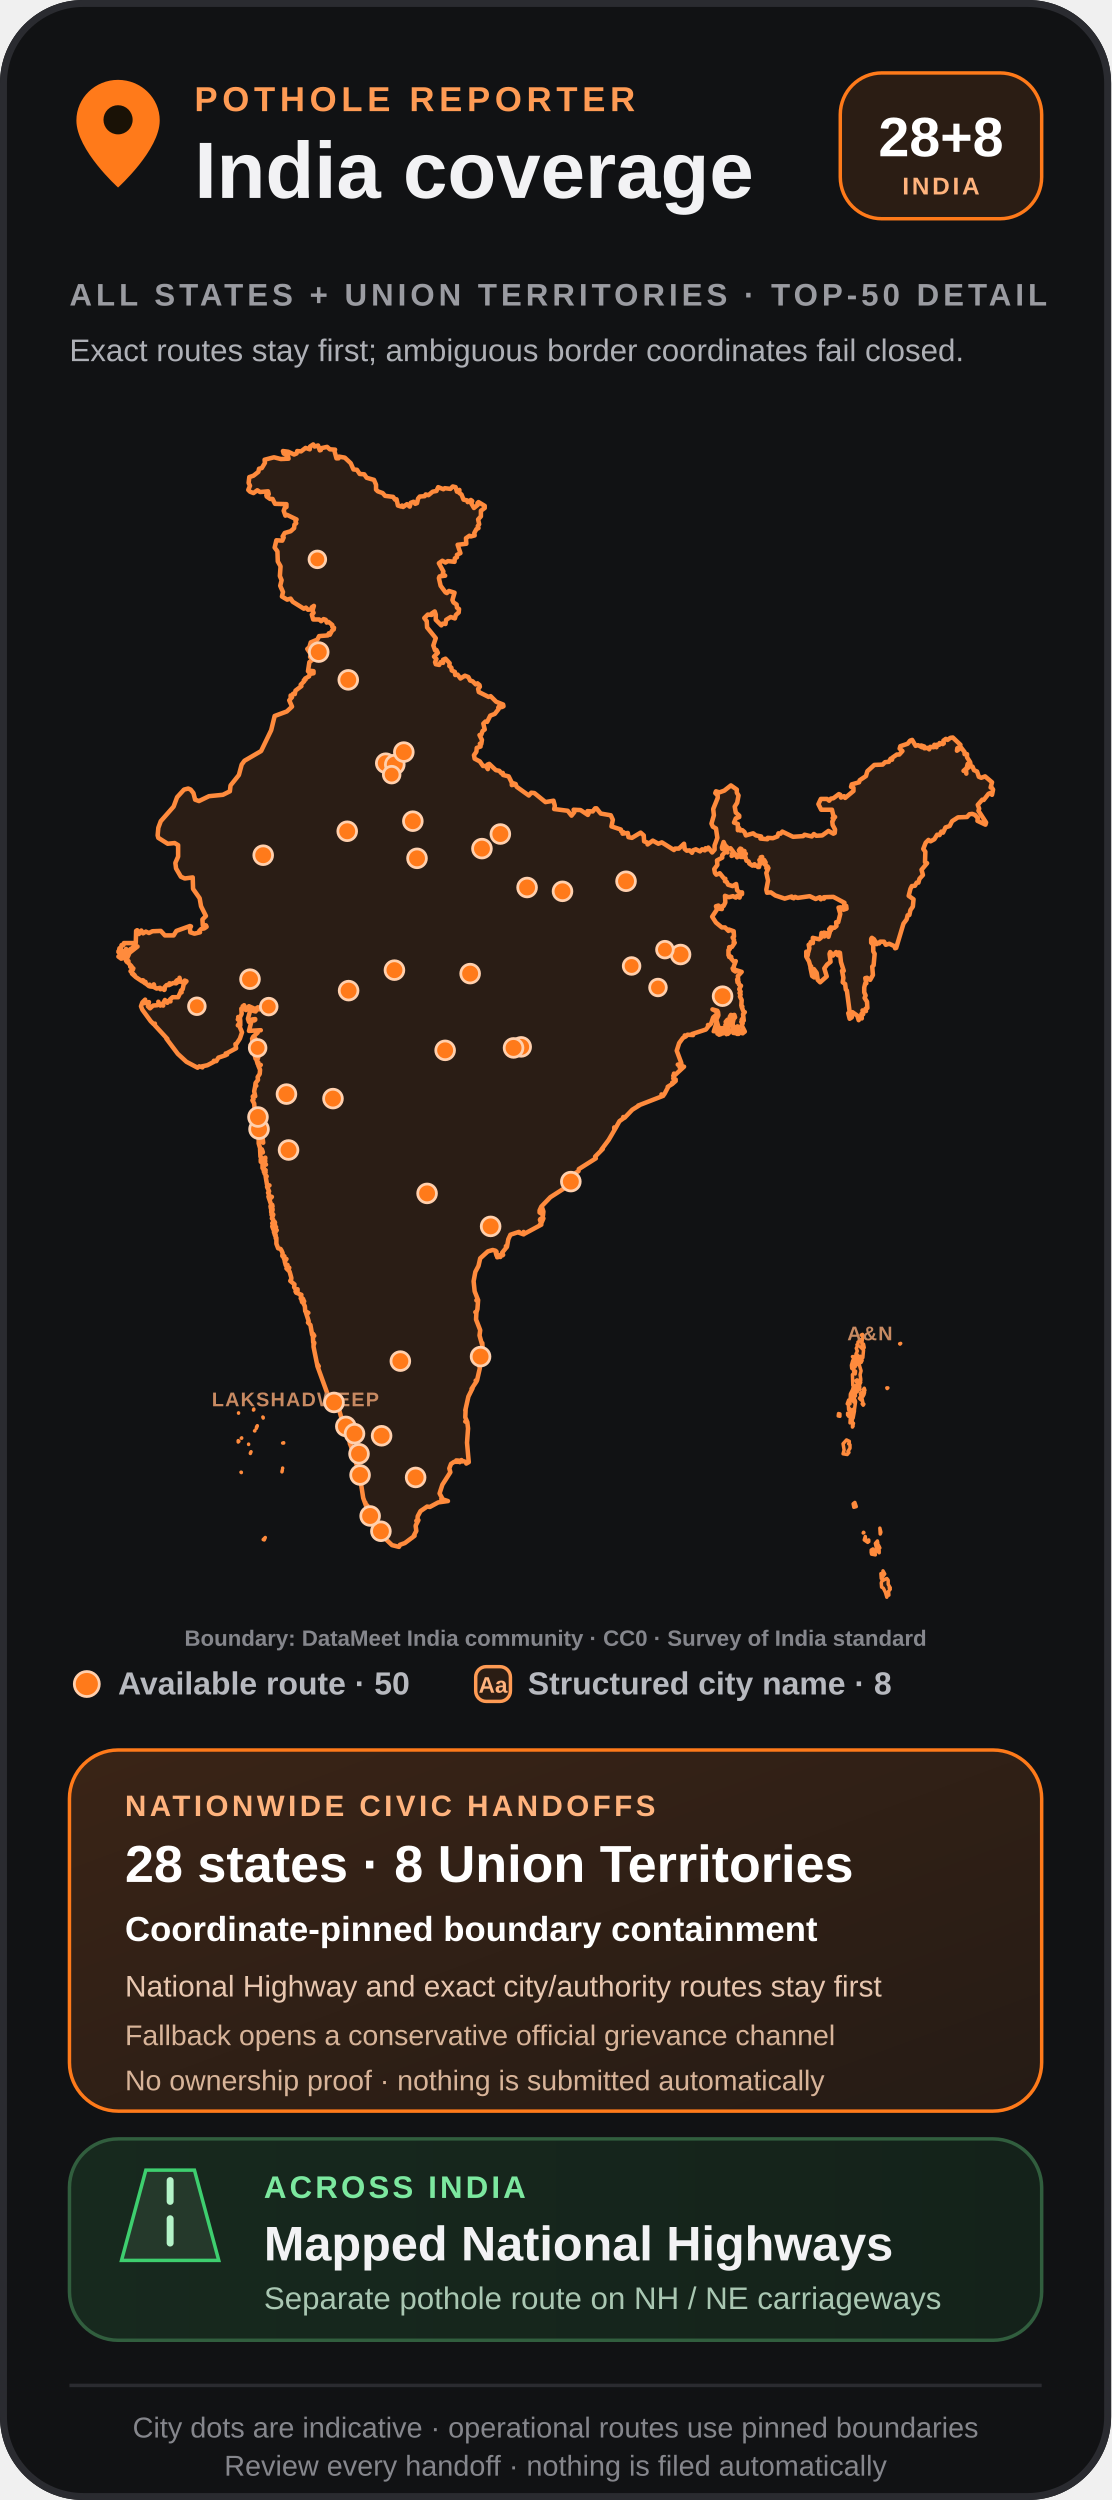
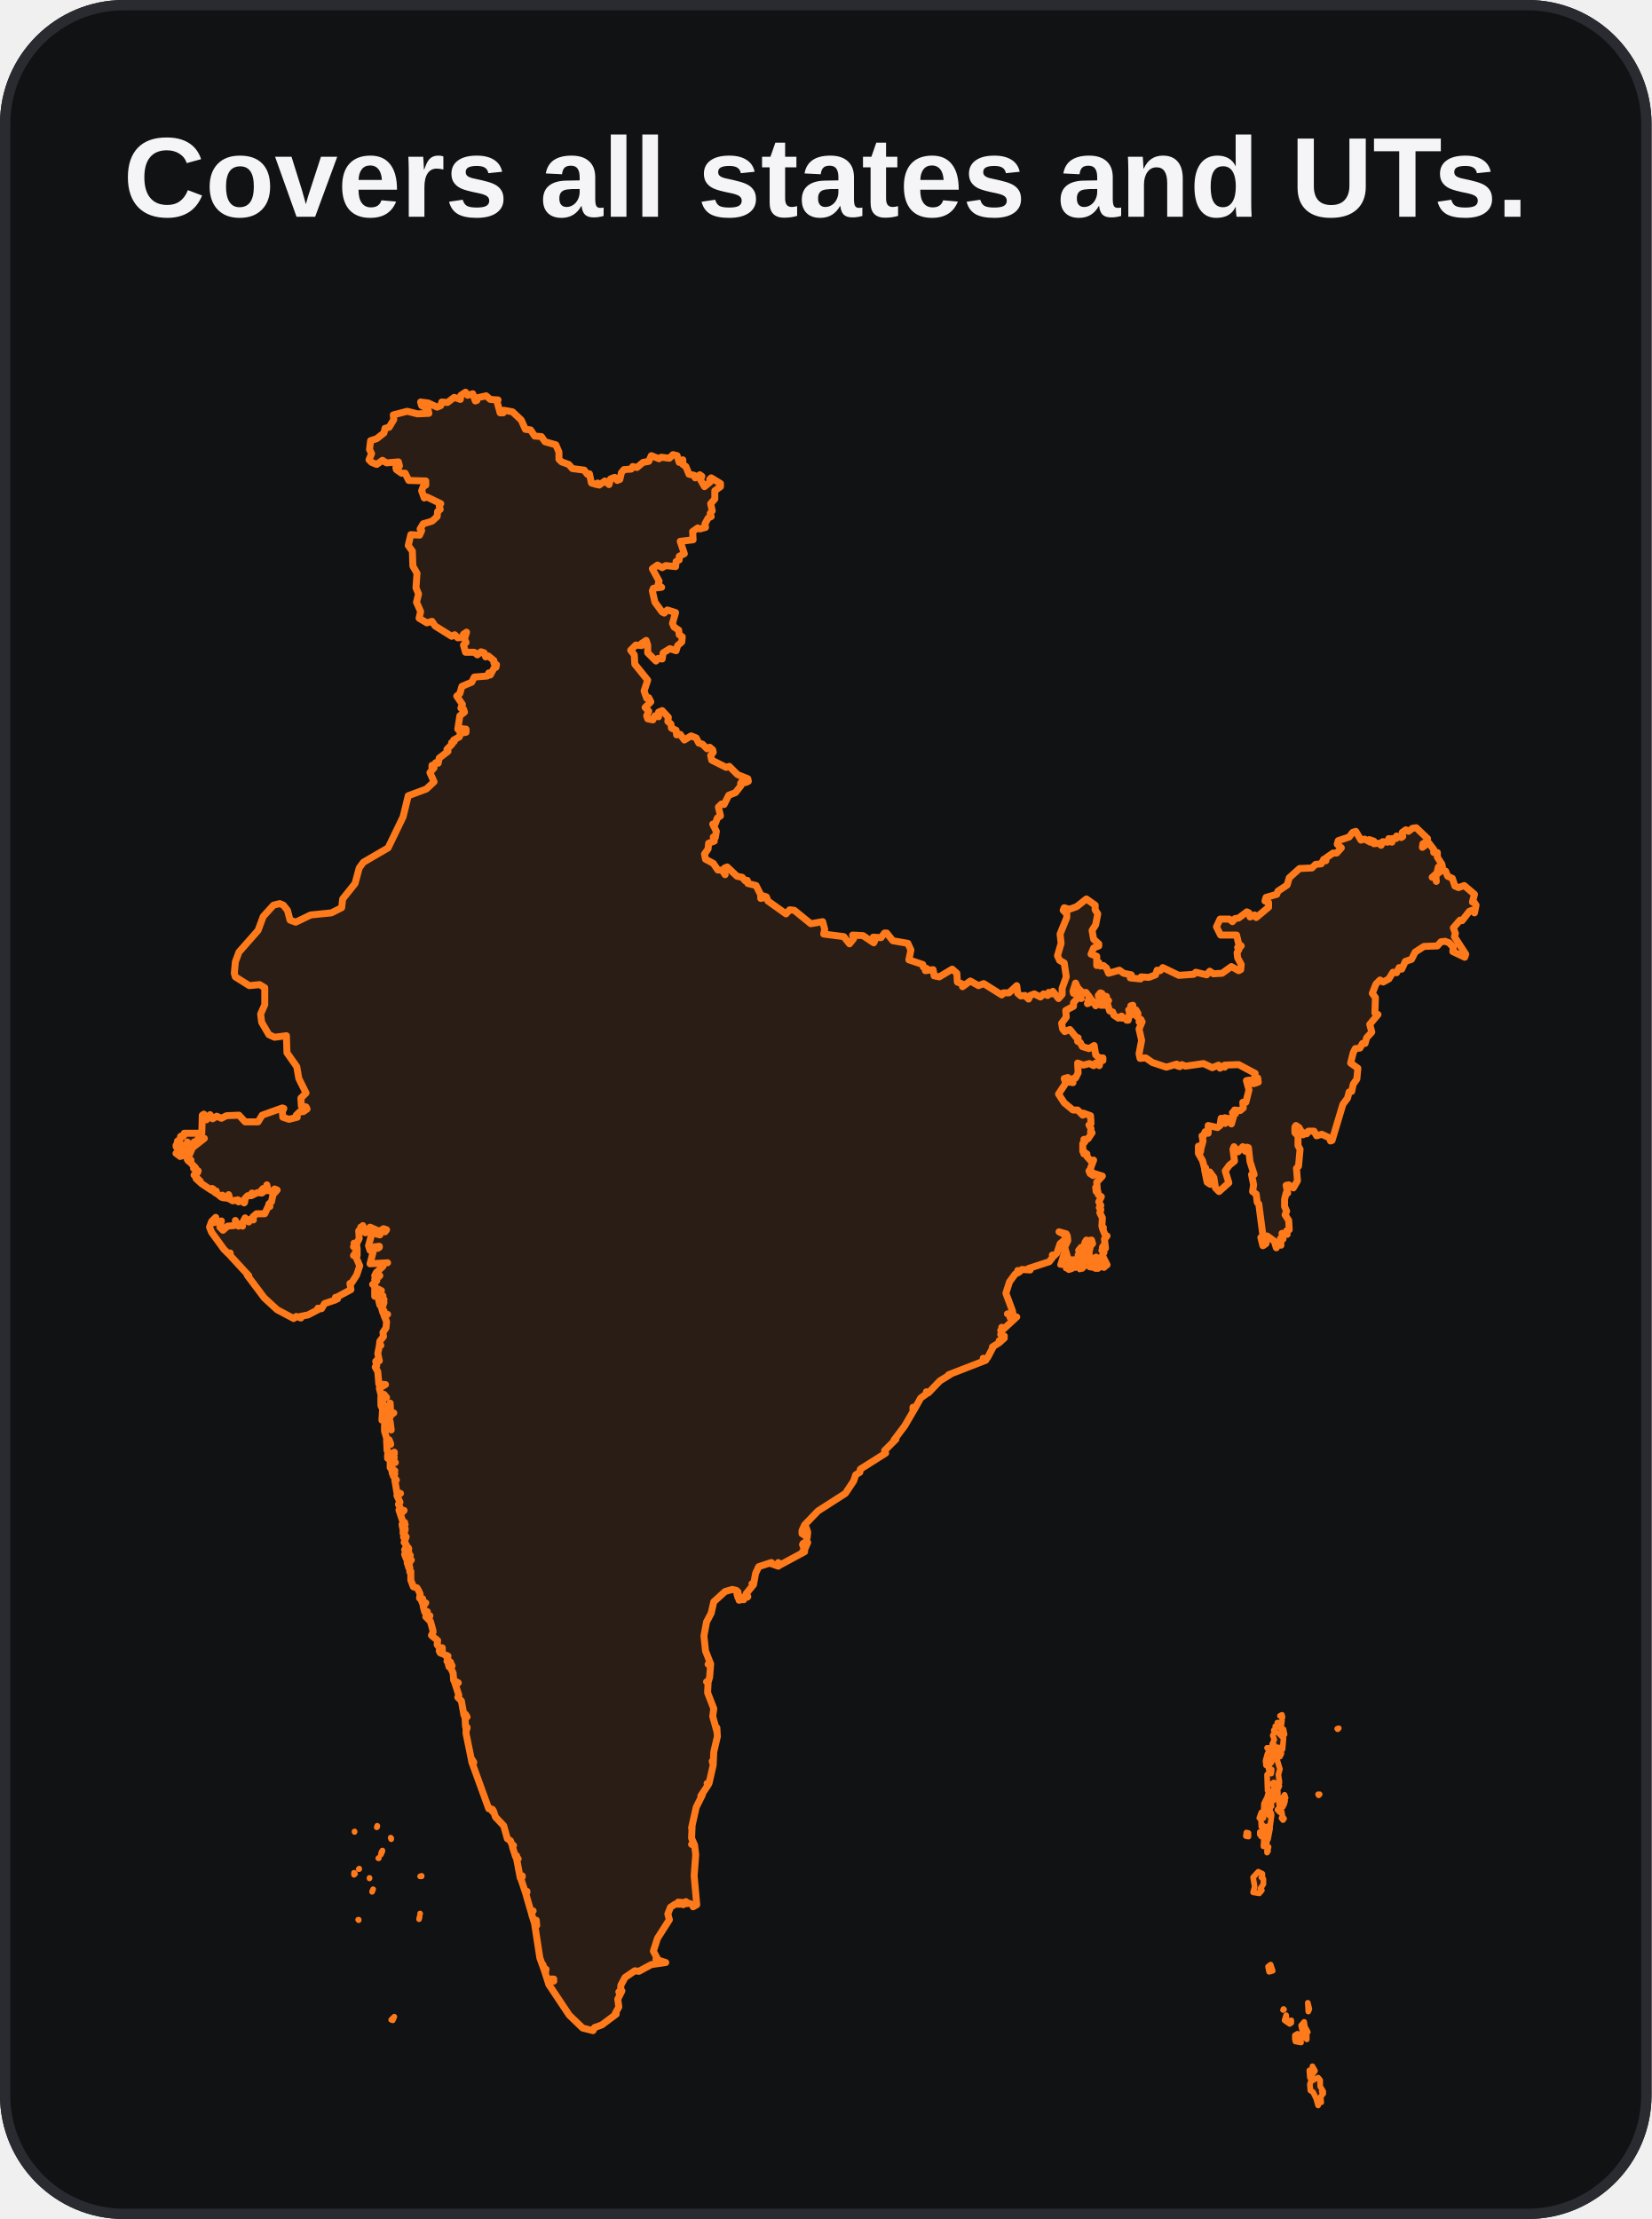
- <svg xmlns="http://www.w3.org/2000/svg" width="320" height="720" viewBox="0 0 320 720" role="img" aria-labelledby="title description">
+ <svg xmlns="http://www.w3.org/2000/svg" width="320" height="430" viewBox="0 0 320 430" role="img" aria-labelledby="title description">
  <defs>
-     <linearGradient id="state-card" x1="0" y1="0" x2="1" y2="1">
-       <stop offset="0" stop-color="#3a2416" />
-       <stop offset="1" stop-color="#251b15" />
-     </linearGradient>
-     <linearGradient id="road-card" x1="0" y1="0" x2="1" y2="0">
-       <stop offset="0" stop-color="#17291e" />
-       <stop offset="1" stop-color="#14221a" />
-     </linearGradient>
    <style>
-       text { font-family: -apple-system, BlinkMacSystemFont, "Segoe UI", Arial, sans-serif; }
-       .eyebrow { fill: #ff9b54; font-size: 10px; font-weight: 700; letter-spacing: 1.35px; }
-       .heading { fill: #f2f2f4; font-size: 23px; font-weight: 750; }
-       .section { fill: #9a9ba1; font-size: 9px; font-weight: 700; letter-spacing: 1.15px; }
-       .map-outline { fill: #2a1d15; stroke: #ff8b3d; stroke-width: 1.3; stroke-linejoin: round; }
-       .island-outline { stroke-width: 1; }
-       .island-label { fill: #c88a62; font-size: 5.7px; font-weight: 750; letter-spacing: 0.35px; }
-       .source-line { fill: #85868c; font-size: 6.4px; font-weight: 600; }
-       .marker circle { vector-effect: non-scaling-stroke; }
-       .marker.available circle { fill: #ff7a1a; stroke: #ffd0ae; stroke-width: 0.8; }
-       .legend { fill: #b7b9bf; font-size: 9.2px; font-weight: 600; }
-       .small { fill: #aeb0b6; font-size: 9px; font-weight: 500; }
+       .heading { fill: #f5f5f7; font: 750 22px -apple-system, BlinkMacSystemFont, "Segoe UI", Arial, sans-serif; }
+       .map-outline { fill: #2a1d15; stroke: #ff7a1a; stroke-width: 1.35; stroke-linejoin: round; }
+       .island-outline { stroke-width: 1.1; }
    </style>
  </defs>
-   <rect width="320" height="720" rx="24" fill="#111214" />
-   <rect x="1" y="1" width="318" height="718" rx="23" fill="none" stroke="#2a2b30" stroke-width="2" />
-   <g transform="translate(22 23)">
-     <path d="M12 0C5.4 0 0 5.2 0 11.7 0 20.2 12 31 12 31s12-10.8 12-19.3C24 5.2 18.6 0 12 0Z" fill="#ff7a1a" />
-     <circle cx="12" cy="11.5" r="4.2" fill="#1a1206" />
-   </g>
-   <text x="56" y="32" class="eyebrow">POTHOLE REPORTER</text>
-   <text x="56" y="57" class="heading">India coverage</text>
-   <g transform="translate(242 21)">
-     <rect width="58" height="42" rx="12" fill="#2b1d14" stroke="#ff7a1a" />
-     <text x="29" y="24" text-anchor="middle" fill="#ffffff" font-size="16" font-weight="800">28+8</text>
-     <text x="29" y="35" text-anchor="middle" fill="#ffb37d" font-size="7" font-weight="800" letter-spacing="0.8">INDIA</text>
-   </g>
-   <text x="20" y="88" class="section">ALL STATES + UNION TERRITORIES · TOP-50 DETAIL</text>
-   <text x="20" y="104" class="small">Exact routes stay first; ambiguous border coordinates fail closed.</text>
-   <g aria-label="Map of India with nationwide app coverage" transform="translate(0 40)" data-boundary-source="DataMeet India community" data-boundary-license="CC0" data-boundary-standard="Survey of India">
+   <rect width="320" height="430" rx="24" fill="#111214" />
+   <rect x="1" y="1" width="318" height="428" rx="23" fill="none" stroke="#2a2b30" stroke-width="2" />
+   <text x="160" y="42" text-anchor="middle" class="heading">Covers all states and UTs.</text>
+   <g aria-label="Map of India" transform="translate(0 -12)" data-boundary-source="DataMeet India community" data-boundary-license="CC0" data-boundary-standard="Survey of India">
    <g id="india-mainland-outline" aria-label="India mainland and claimed territorial outline">
      <path class="map-outline" fill-rule="evenodd" d="M114.6,105.6 115.6,105.9 115.8,105.6 116.1,106 117.2,105.2 118,105.9 118.3,104.8 119.1,104.5 119.6,105.1 120.1,104.9 120.4,103.6 120.9,103 122.3,102.9 122.6,102.4 123.4,102.6 124.6,101.6 125.7,101.4 126.2,100.3 127.7,100.9 128.1,100.6 129.7,100.8 130.4,100.1 131.2,100.3 131.6,101.6 132.3,101.1 132.3,102 132.9,102.4 133.5,103.9 134.5,104.1 134.7,104.6 135.6,104 136,104.3 135.7,104.9 136.5,106.3 137.6,105.4 137.5,104.9 137.8,104.6 139.6,105.7 139.6,106.3 138.5,107.1 138.5,108.7 137.7,109.6 138,111 137.6,111.5 137.8,112.1 137.2,112.4 136.6,113.5 136.7,114.2 135.6,114.5 135.2,114.3 134.2,115 134.3,116.6 131.8,116.9 132.6,119.3 131.6,119.8 131.6,120.5 131,120.8 130.9,121.8 129,121.6 128.3,122 127.4,121.5 126.4,122.2 127.7,124.6 127.5,125.3 128.2,125.8 126.6,126 126.4,126.5 126.9,128.7 128.3,130.6 128.7,130.8 129.3,130.2 130.9,130.7 130.3,132.8 130.6,133.5 131.5,134.1 131.6,135 132.2,135.4 132.1,136.4 131.3,137.1 131,138.1 129.8,137.7 128.5,138.5 128.3,139.7 127.5,139.6 127.1,140.1 125.5,138.5 125.5,137 125.2,136.1 124.3,136.7 124.3,137.1 123.2,137 122.2,138 122.9,138.9 123,140.7 125.5,143.8 124.8,145.9 125.3,147.3 125.7,147.2 126.1,148 125,149.1 125.7,149.8 125.3,150.7 125.5,151.3 126.5,151.5 126.9,150.7 127.6,150.9 127.6,150 128.3,149.7 129.5,151 129.4,151.8 130,152.3 130.1,153.1 131,153.5 131.1,154.4 131.8,154.3 132.6,155.4 133.9,154.6 134.9,155 135.4,156 136.1,156.2 137,157.1 137.5,156.8 138.1,157.3 138.2,157.8 137.7,158.4 137.9,159.3 140.7,160.7 141.3,160.5 142.9,162.1 144.9,162.9 145,163.4 144.6,163.6 144.1,163.7 143.9,163.2 143.5,163.8 143.6,164.2 142.5,165.6 141.2,166.1 140.3,167.9 139.8,167.8 139.2,168.4 139.6,170.1 139,170.5 138.6,171.6 138.1,171.7 138.8,173.1 138.6,174.3 138.2,174.2 138.4,175 137.3,175.4 137.2,176.5 136.5,177.5 136.7,178.5 138.2,179.3 139.1,180.6 139.9,180.6 140.5,181.5 140.4,180.2 140.9,180 142.8,181.8 143.8,182 144.4,182.7 144.8,182.6 144.9,183.2 146.5,183.6 147.4,185.4 147.4,186.1 147.9,186 147.9,185.6 148.5,185.8 148.8,186.6 152.3,189.1 153,188.3 153.9,188.4 157.1,191 159.4,190.6 159.8,192.1 159.6,193 163.5,193.5 164.6,194.9 165.4,193.9 165.2,193.2 167.2,193.3 169.3,194.7 169.5,194.3 169.2,193.6 170.7,193.7 171.4,192.8 171.8,192.8 173,194.3 175.9,194.8 176.5,196.1 176.1,198 178.8,198.9 178.9,199.4 179.6,199.7 179.3,200.1 180.8,199.9 181,201.1 182,201.3 184.5,199.8 185.4,200.6 185.5,202.3 186.5,202.7 186.5,203.2 188,202.1 189.6,203 190.6,202.6 194.1,204.8 194.4,204.4 195.5,204.4 197,203 197.2,204.5 197.8,205 198.6,204.9 199.3,205.6 199.6,204.9 200.4,204.6 201.6,205.2 202.2,204.6 203,204.9 203.2,204.3 203.7,204.6 204,204.1 205.1,205.5 205.8,204.7 205.8,203.5 206.6,201.3 206.2,198.6 205.3,198.1 204.9,197.2 205.6,194.8 205.4,193 206.7,189.8 206.7,189.1 206,188.4 206.2,187.9 207.2,188.2 208.6,187.7 210.5,186.2 212.2,187.4 212.2,188.3 212.7,189.1 212.3,191.2 211.6,192.3 211.9,194 212.9,194.9 212.9,195.3 211.9,195.7 211.4,196.9 212.5,197.3 212.5,199.1 212.9,198.5 213.2,199.2 213.8,199.1 214.4,199.6 214.8,200.6 216.9,200 217.7,200.6 219.2,200.9 219,201.5 221,201.7 221.1,201.3 222.6,201.4 223.9,200.9 224.2,200 224.8,200.1 225.3,199.5 228.4,201 231.3,200.8 231.7,200.4 233.8,200.9 234.4,200.2 235.1,200.7 236.8,200.6 238.6,199.3 240,200.1 240.4,199.9 240.5,198.9 239.8,197.6 239.7,196.6 240.1,195.9 239.8,195.6 240.5,195.3 240,194.9 239.6,193.2 236.5,193.2 235.7,191.6 236.4,190.1 238.2,190.1 238.8,190.6 239.3,190 240,189.9 241.6,188.7 242,188.9 242.2,189.7 243.1,189.3 243.4,189.8 245.8,187.8 245.8,186.9 245.1,186.6 245.3,185.9 247.4,185.3 247.6,184.7 249.4,183.5 249.8,182.1 251.8,180.3 254.2,180.2 254.9,179.5 256,179.4 256.5,178.5 256.9,178.8 257,178.2 258.3,177.3 259,177.3 259.9,176.3 259.1,175.6 259.3,174.9 261.4,174.2 262.1,173.3 262.7,173.1 263.7,174.8 264.4,174.6 265.5,175.2 265.3,174.7 266.2,175 266.2,175.5 267.2,175.4 267.6,175.8 267.9,175.1 268.9,175.2 269.1,174.5 269.7,175.2 269.7,174.5 270.5,174.5 270.6,174 271.5,174.3 271.8,174.1 271.7,173.3 272.4,172.8 272.9,173.1 273.7,172.5 274.4,172.4 276.6,174.5 276.5,175.1 275.7,175.5 275.6,176.2 276.8,175.3 277.8,176.6 277.8,177.2 278.5,177.2 278.5,178.1 279.4,179.5 279.5,180.1 278.7,180 278.4,181.2 277.5,182 278.1,182.1 278.3,182.8 278.2,181.6 279.3,180.7 280.1,180.8 280.5,181.8 281.4,182.2 281.9,183.7 282.6,184 283.7,183.6 285.7,185.3 285.3,186.8 285.6,186.8 286,187.4 285.7,188.9 285.2,188.4 284.7,188.6 283.3,190.4 282.9,190.3 281.6,191.8 282,192.9 281.8,193.5 284,196.9 283.8,197.5 281.5,196.4 281.6,195.6 280.8,194.7 280,194.4 279.2,194.5 278.5,195.3 275.9,195.4 274.2,196.5 273.5,197.9 272.3,198.3 271.6,199.8 271.1,199.5 270.6,200.5 269.9,200.4 269.1,201.7 268,202.3 267.4,201.9 266.6,202.7 265.9,204.5 266.5,205.3 266.4,208.3 267,208.6 265.4,210.5 265.8,212 264.8,213.1 264.5,214.2 264,214.2 263.5,215.1 262.6,215.2 262.2,216 261.7,218 263.1,219 262.9,221.1 262.2,222.1 261.9,223.5 261.4,223.6 261.1,224.8 260.2,226 258.1,233 257.8,233.1 257.6,232.5 256.1,231.8 255.1,232.1 254.6,231.2 253.5,231.2 253.2,231.7 252.9,231.5 252.5,231.9 251.7,230.5 251.1,230.1 250.9,230.4 250.9,231.5 251.5,232.1 251.5,234 251.9,234.7 251.6,238 251.2,238.4 251.4,240.8 250.6,242.2 249.7,241.6 249.2,241.7 249.5,243.2 249.2,243.2 248.9,244.4 248.9,245.8 249.3,246.7 249,247.4 249.7,248.5 249.8,250.3 249.3,250.5 249.4,251.2 248.4,251 248.6,252.1 248.1,252 248.2,253.3 247.7,252.8 247.3,253.8 246.9,252.5 245.5,251.5 245.3,253 244.7,253.4 244.3,251.8 244.7,251.8 244.7,251.4 243.9,245.3 243.6,245 243.4,243.4 242.7,242.9 242.9,241.6 242.5,239.6 243,239.6 242.2,237.1 241.9,234.4 241.6,234.3 241.3,235.1 240.8,234.2 239.9,235.2 239.1,234.2 238.9,234.7 239.2,237 238.2,237.8 237.4,238.9 238.1,241.2 236.2,242.9 235.5,242.2 235.2,240.2 234.4,239.1 234.1,240.2 234.5,241.5 233.9,241.1 233.4,238.7 233.6,238.3 233.4,238.4 233,236.9 232.2,235.5 232.2,234.9 232.6,235.2 232.7,234.7 232.2,234.7 232.2,234.1 232.8,234.2 233.1,233.1 232.9,232.1 233.2,232.1 233.5,231.3 234.1,231.6 234.1,230.1 235.9,230.5 236.4,230.1 236.6,228.7 236.8,229.5 237.4,229.7 237.3,228.6 238.2,228.8 238.6,229.8 239,228.4 238.8,227.6 239.1,227.4 239.4,227.8 239.2,227.1 240.3,227.2 240.9,226.7 240.8,225.6 241.4,225.6 242,223.2 241.5,221.4 242.1,221.3 242.9,222 243.8,221.7 243.7,220.9 243.1,220.7 243.2,220 240,218.3 237.3,218.4 237.3,218.8 236.9,218.6 236.4,219 236.1,218.4 234.9,218.9 233.2,218.1 229.7,218.6 229,218.3 228.6,218.7 228,218.5 228,218.2 226,218.8 223.3,217.9 222,217 220.9,217.1 220.7,216.2 221.2,213.6 220.7,211.4 221.3,210 220.7,210 221.1,209.6 220.3,209 220.5,208.4 220.1,207.7 219.5,207.6 219.5,206.8 219.1,206.9 219.2,207.6 218.7,207.7 219.1,208.1 218.8,208.3 219.1,208.2 219.2,208.7 218.8,208.7 218.6,209.7 218.3,209.7 218.3,209.3 217.3,209.3 217.4,209 217.3,208.9 216.7,209.3 215.8,208.7 215.6,208.1 215,207.9 214.5,206.3 214.8,205.9 214.4,205.9 214.4,205.1 213.6,204.9 213.5,204.5 213.2,204.4 212.8,204.9 213.2,205.8 213.3,205.5 213.5,205.6 213.6,206.2 214.1,206.2 214.1,206.8 213.3,206.8 212.7,206.2 212.3,206.9 211.8,206 210.7,206.5 210.8,206.2 210.9,206.3 211.1,206.3 210.8,205.9 211.4,205.9 211.4,205.6 211.1,205.7 211.1,205.2 210.4,204.3 209.8,204.4 208.8,203.4 208.4,202.5 207.9,204.1 208,204.5 208.2,204.1 209.2,204.4 209.5,205.5 208.9,205.3 208,206.3 208,207 206.5,207.8 206.6,209.1 205.7,210.3 205.9,211.4 206.3,211.9 207.3,211.5 208.5,213 208.9,213.1 208.8,213.8 209.3,214 209.7,214.8 211,215.2 212,214.6 212.3,216.4 213,217 213.7,217 213.7,217.5 213.2,217.6 213,218.5 212.3,218 211.9,218.5 211.1,218.1 209.9,218.4 208.8,218 208.9,219.9 208.4,220.9 207.9,221 207.9,221.8 207.2,221.7 206.9,220.8 206.2,221 206.5,221.9 205.1,224 206.2,225.7 207.9,227.1 208.8,227.1 209.8,228.1 209.9,227.7 211.3,228.2 211.4,229.7 211,230 211.4,230.7 211.3,231.4 211.6,231.5 210.8,232.7 210,232.8 210.2,233.3 209.8,233.6 209.8,235.1 210.1,235.2 210,235.6 210.6,235.6 210.6,236.1 211.4,237 211.9,236.8 211.3,238.4 211.4,238.9 211,238.9 211.2,239.4 211.8,239.8 212,239.4 213.6,239.9 212.5,241.1 212.6,242.2 212.3,242.1 212.4,242.9 212.7,242.8 212.8,243.5 213.4,243.9 212.9,244.9 213.3,245.6 213,246 213.3,246.4 213.1,247 213.6,248 213.5,249.6 213.8,249.9 213.6,250 214.2,251.5 214.5,251.5 214,252.1 214.2,253.9 213.7,253.8 213.8,253.4 213.6,253.7 213.8,254.3 213.5,254.3 213.9,254.7 213.6,255.3 214.5,257.1 214.1,257.4 213.8,256.9 213.9,257.6 213.3,257.4 213.1,256.8 212.9,257.2 212.4,255.6 212.2,255.7 212.5,255.8 212.3,257.4 212,257.2 212.1,256.6 211.9,257 211.2,256.7 211,254.7 211.3,253.4 211.7,253 211.5,252.3 210.9,252.4 211.3,252.8 211.2,253.1 210.5,252.3 210.2,252.8 210.3,253.9 210,253.4 210.3,254 209.9,254.2 209.8,255.2 209.8,254.5 209.3,254.5 209.5,253.7 209,254.3 209.2,254.9 208.9,255.2 209.1,255.5 208.9,257.4 208.7,257.5 208.8,257.3 208.6,257 208.7,256.4 208.7,256.2 208.6,257 208.7,257.3 208.4,257.6 208.5,256.2 208.1,256.1 208.4,256.3 208.2,256.7 208,256.2 207.4,256.1 207.7,257.8 207.1,258 207,256.8 206.7,256.7 206.9,256.5 206.9,255.8 206.3,253.7 206.9,252.4 206.8,251.5 206.6,251.1 205.2,250.7 206.2,251.2 206.6,252 205.4,253 204.8,254.8 204.3,255.3 203.9,255.2 204,255.6 203.3,256.5 199.3,257.8 199.6,258.1 198,258 197.5,258.5 197.2,258.2 197.3,258.6 196.7,258.9 195.6,260.4 194.9,262.6 196.2,266.1 196.1,266.5 195.2,266.6 196.3,266.6 196.4,267.3 195.9,267.2 195.7,267.3 196.1,267.5 197,267.2 194.4,269.6 194.1,269.2 194.3,269.6 193.9,269.8 194.1,270.5 193.9,270.6 194.6,270.9 194.4,271.5 193.6,271.8 194,271.8 194.6,271.3 193.6,272.2 192.3,273 192.5,272.9 191.4,275 191.1,275.4 190.5,275.2 191,275.6 183.8,278.4 184.2,278.3 182.1,279.6 179.9,281.9 179.5,281.7 179.8,281.9 178.4,282.9 177.4,284.7 176.9,284.7 176.9,285.2 177.4,284.7 175.3,288.3 173.2,291.1 173.6,290.9 171.4,293.1 171.6,293.6 166.7,296.7 166.6,297.3 165.8,297.8 165.4,299 163.8,301.4 158.5,304.8 155.9,307.5 155.4,308.6 155.4,309.2 156.4,309.8 156.2,308 156.5,308.9 156.4,309.9 156.2,310.8 155.6,311.1 156.2,311 156.2,311.3 156.5,310.9 155.9,312.3 155.5,311.3 155.9,312.4 155.5,312.7 155.9,312.7 150.9,315.4 150.9,315 150.8,314.8 150.8,315.5 149.4,315 149.3,315 149.4,315 149.5,314.8 149.4,314.8 147,315.6 146.4,316.9 146,319.1 145.7,318.9 145.9,319.2 144.6,320.8 144.9,321.4 144.5,321.3 144.8,321.5 144.3,321.5 144.1,322 143.8,321.5 144,321.9 143.2,322.1 143.2,321.5 143,321.6 142.8,320.9 142.8,320.4 143,321.2 143,320.5 142.7,320.2 141.9,320 140.5,320.4 138.3,322.4 137.8,324.6 136.9,326.3 136.4,329 136.7,331.9 137.6,334.2 137.2,334.5 137.7,334.4 137.5,337 137.2,338 136.9,337.9 137.2,338.1 137.1,340 138.3,343.1 138.1,344.6 138.9,347.5 138.8,346.8 138.9,346.8 139,348.5 138.3,351.5 138.2,353.8 138,353.3 138.2,354 137.4,357.5 137.2,357.9 137,357.6 137.2,357.9 135.8,360 136.1,359.8 134.9,362.2 134,366.2 134.1,365.9 134,368.2 134.6,369.6 134.1,369.3 134,369.4 134.6,369.7 134.8,371.4 134.5,375.5 135,381.1 134.3,381.5 134.3,381.1 133.1,380.7 133.1,380.9 132.9,380.5 132.4,381.1 132.2,380.9 132.6,380.7 131.4,380.6 131.9,381 130.8,381 129.9,381.6 129.4,382.9 129.7,384 127.4,387.6 126.6,390.1 127.4,391.6 127.1,391.7 129,392.3 126.2,392.7 123.8,394 123,393.9 121.1,395.2 120.3,396.7 120.2,398.1 120.2,398.1 119.9,398 119.9,398 120.2,398.2 120.5,397.8 119.7,399.4 119.9,400.9 119.2,402.2 119.4,402.3 116.6,404.4 115.2,404.9 114.9,405.5 112.9,405 110.3,402.5 106.3,396.5 106.7,395.7 107.3,395.9 107,395.6 107.3,395.5 106.6,395.5 106.2,396.1 105.5,393.9 105.7,394.2 105.8,393.6 105.6,393.9 105.2,392.7 105.5,393.9 104.6,391.4 103.6,384.9 104,385.1 103.9,384.1 103.5,384.3 103.6,384.8 103,382.9 103,382.5 103.3,382.3 102.9,382.5 101.8,378.7 102.1,378.7 102.1,378.5 101.8,378.7 100.9,376 101.2,375.7 101.2,375.5 100.8,375.8 100.9,375.6 100.8,375.4 100.8,375.6 100.8,375.9 100.1,372.2 100.4,372.2 99.9,371.8 100.1,371.6 99.9,371.8 99.3,369.9 99.5,369.6 99.3,369.7 98.9,368.7 98.3,368.3 97.6,365.8 96,364.1 95.6,362.9 95.4,362.6 95.5,363.1 94.9,362.4 94.7,362.5 91.4,353.4 91.8,353.5 91.3,352.7 91.5,353.3 91.4,353.3 90.3,347.9 90.3,346.8 90.4,347.2 90.4,346.9 90.5,346.9 90.5,346.8 90.5,346.7 90.2,346.6 90.1,344.7 90.2,345 90.5,344.7 90.2,344.2 90.1,344.7 89.9,344.4 89.4,341.6 88.7,340.9 88.9,340.5 88,337.7 88.8,338.1 87.9,337.6 87.8,336.2 87.3,335.2 87.6,334.8 87.5,334.6 87,335 86.8,334.2 87.3,334.1 86.6,333.9 86.9,333.7 86.5,333 86.7,333 86.8,332.9 85.3,332.3 85.1,331.9 85.4,331.5 85.7,331.8 85.7,331.3 85.3,331.5 84.7,330.7 84.8,329.9 83.6,328.9 83.9,328.3 83.9,328 83.4,326.2 82.5,325.3 83.2,325.4 83.3,325.1 82.5,324.7 82.8,324.3 82.3,324.4 82,323.3 82.5,322.6 82,323 81.6,322 81.9,321.8 81.3,321.7 81.4,320.9 81.1,320.2 80.8,319.7 80.1,319.5 79.6,318.2 79.6,316.5 79.4,316.6 79.4,315.7 79.2,315.8 79,315.1 79.4,314.8 78.9,314.9 78.9,314.7 79.7,314.3 78.9,314.5 78.8,314 78.9,314 79,313.9 78.7,314 78.4,313.2 78.6,312.7 78.8,313.2 78.7,313.2 78.7,313.4 78.8,313.6 78.8,313.3 79.5,313.4 78.8,313.1 78.7,312.8 79.1,312.9 79.2,312.7 78.4,312.3 78.9,311.9 79,312.3 79.1,312.4 79.2,312.1 79.1,311.9 78.6,312 78.7,311.3 78.3,310.9 78.7,309.8 78.2,309.9 78.2,309.2 78.4,309.2 78.1,309.1 78.1,308.4 78.2,308.1 78.3,308.3 78.5,308.5 78.5,308.2 78.4,308.3 78.4,308.1 78,308 77.9,307.4 78.2,307.9 78.5,307.4 78.1,307.5 78.4,307 78.1,307 77.3,304.6 77.9,305.1 78.3,304.7 77.8,304.7 77.2,303.5 77.5,303.1 76.9,301.8 77.6,301.4 76.9,301.2 76.5,298.8 76.8,298.8 76.2,298 76.5,297.6 76,297.5 76.5,297 75.9,297 76,296.4 75.6,296.4 75.6,294.8 75.1,294.6 75.1,293.9 75.4,293.9 76.3,294.6 76.2,294.9 76.2,294.9 76.6,295.4 76.2,294.9 76.4,294.4 76.1,293.7 76.4,293.7 76.4,293.4 76.1,293.6 75.9,294.1 75,293.1 74.9,291 75.4,291.1 75.5,291.5 75.7,291.9 75.7,291.8 75.4,291 75,291 74.5,289.3 74.5,288.2 75.2,287.9 75.7,288.4 75.5,288.7 75.7,289 75.8,289.1 75.6,287.5 75.1,287.6 74.9,287.1 75.2,287.2 75.3,286.6 75.6,286.6 75.3,286.3 75.6,286.3 76.3,285.8 75.7,286 75.6,283.9 75.1,285 75.3,285.6 74.5,285.9 74.4,286.8 74,287.2 74.2,284 73.9,284.6 73.8,284.3 74.3,283.2 73.8,283.9 73.8,282.7 74.9,282.8 74.4,282.2 74.1,282.5 73.8,282.2 73.5,281 74.7,280.3 73.4,280.2 73.2,277.8 72.7,276.9 73,276.6 72.8,275.8 73.2,275.4 73.3,275.4 73.4,275.7 73.5,275.7 73.2,274.3 73.5,272.8 73.8,272.7 73.5,272.8 73.6,271.9 74.3,271 74.2,270.2 74.8,269.3 74.9,268.1 74.4,266.9 74.6,267 75.1,266.7 74.5,266.8 74.4,266 74.2,266.4 73.8,265 74.2,265 74.4,264.4 73.6,264.9 73.4,264.1 73.3,263.5 74.4,263.8 73.9,263.6 74.2,263.1 73.2,263.2 73.2,262.7 73.5,262.5 73.9,262.1 72.9,262.4 72.6,263.2 72.6,261.9 72.8,261.6 73.1,262 73.5,261.9 72.6,261.5 72.6,260.9 72.2,260.9 73,260.2 72.6,259.9 73.1,259 73.4,259.4 73.6,259.2 73.3,258.9 72.6,259.2 72.9,258.6 74.2,257.4 74.3,256.8 75.1,256.7 71.7,256.9 72.4,254.2 72.7,253.8 73.2,253.9 73.5,253.7 73.5,253.5 72.6,253.6 71.7,254.3 71.4,253.4 72.1,250.9 73.6,251.3 74.1,250.4 74.6,250.7 74.9,250.3 74.3,250.1 73.5,250.6 71.7,249.8 70.8,250.9 70.3,249.5 70.1,250 69.9,249.8 69.9,250.5 69.8,250.6 69.7,250.6 69.7,250.6 69.7,250.5 69.7,250.5 69.5,250.5 69.6,252 69.1,253 68.6,252.9 69.1,253.2 69.2,254 69.1,253.8 68.9,253.7 68.5,253.6 69.2,254.1 69.2,255.3 68.9,254.7 68.5,255.3 68.9,255.4 69.7,257.3 69.1,259.1 68,260.8 68,260.7 67.8,260.7 68,261.9 65.2,263.4 65.4,263.7 65,263.4 65,263.9 62.9,264.6 62.3,265.6 61.6,265.5 61.8,265.7 59.7,266.8 58.2,267.1 58.3,267.4 57.4,267.1 56.9,267.5 53.7,265.8 51.2,263.5 47.9,259.1 48.2,259.2 48.1,259.1 44.6,255.3 44.6,254.8 44.3,255 43.4,254.1 41,250.8 40.6,249.8 41,248.7 41.8,247.9 41.5,248.9 42.9,248.6 42.6,249.8 43.2,250.4 44.1,249.6 45.3,249.5 45.7,249.1 45.6,248.5 46,249.4 46.3,249.2 46.1,249.4 46.2,249.6 46.6,249.2 47,249.6 46.8,249.3 47.5,248 47.6,248.5 48.2,248.8 48.4,248.3 49.1,248.4 49,247.8 49.7,247.2 51.3,247.2 52,245.7 52.1,245.8 52.3,245.8 52.1,245.3 52.6,244.9 52.9,243.5 53.7,242.6 53.2,242.4 52.9,243.1 52.3,242.8 51.9,242.5 51.7,241.6 51.8,242.7 51.1,242.8 51,242.3 50.7,242.6 51,243 50.7,243.2 49.9,243.1 48.9,243.6 48.9,243.2 48.8,243.2 48.7,243.7 48,243.7 47.5,244.2 47.4,245 47.1,244.8 47.3,245.1 46.9,244.7 46.2,244.9 46.1,244.5 45.1,244.7 44.2,244.2 44.4,243.8 44.3,243.5 44.2,244.2 43.2,244.1 43.1,243.6 42.9,244 41.8,243.1 41.9,242.8 41.8,243.2 41.3,242.8 41.3,242.4 41.1,242.7 41.1,242.3 40.9,242.6 39.1,241.4 38,240.4 38.8,240.9 37.6,239.7 37.7,239.6 37.9,239.9 38,239.8 37.8,239.6 38.3,239.2 38,239 38.4,238.9 38.1,238.9 38,238.5 37.8,238.2 37.9,238.7 37.5,238.4 37.8,238.2 36.9,237.3 37,236.8 36.5,237 36.6,236.2 36.3,236.7 37.3,234.4 39.6,232.6 38.3,232.8 38.5,232.9 37.6,233.3 37.2,234 37.1,233.7 37,233.7 37,233.7 37,234.1 36.6,233.8 36.7,234.1 36.3,234.2 36.5,233.7 36.3,233.3 36,235.3 35.8,235.4 36,235.6 35.6,235.9 34.9,236.1 35.1,235.7 34.9,235.4 34.8,236 34.1,235.5 35.6,234.2 35.3,233.9 34.9,234.6 34.8,234.2 34.7,234.9 34.2,234.3 34.4,233.1 34.8,233.1 35,232.2 35.5,232.2 35.7,231.6 35.7,231.9 35.9,231.6 39.1,231.6 39.2,228.1 39.5,227.9 40,229 40.7,228 41.2,228.8 42,228.3 42.9,228.7 43.9,228.2 46.3,228.1 47.5,229.4 50,229.4 50.8,228.1 54.7,226.7 55,226.8 54.7,227.4 54.8,228.5 56,228.9 57.6,228.5 57.4,228.1 58,227.5 58.8,227.4 59.5,226.9 59.3,226.5 58.4,226.4 58.3,224.8 59.3,223.8 57.9,221 57.5,218.7 55.6,216 55.5,212.7 53.2,213 52.1,212.5 50.7,210.1 50.5,208.5 51.3,206.7 51.3,203.4 50.3,202.8 48.3,203 45.6,201.3 45.4,200.6 45.6,198.4 46.3,196.5 50,192.3 51,189.6 53,187.4 54.2,187.1 54.9,187.4 55.7,188.4 56.2,190.3 57.3,190.7 60.2,189.3 64.2,188.9 66.2,187.9 66.4,186.2 68.8,183.2 69.6,180.2 70.4,179.1 75.2,176.3 78.1,170.3 79.1,166.2 82.6,164.9 84.1,163.5 83.3,161.7 84.1,160.8 83.7,160.8 83.7,160.3 84,160.6 84.4,159.8 84.9,159.9 85.1,158.9 86.8,157.6 86.6,157.2 87.6,156.2 87.5,155.9 88,155.7 87.9,155.4 89,154.8 89.2,154.1 90.3,153.9 90.3,153.3 89.5,153.2 89.2,153.8 88.7,153.3 89.1,150.7 90,150 89.8,149.4 89.6,149.2 89.4,149.3 89.3,149.2 89.6,148.5 88.5,146.9 89.1,146.4 89.5,145 91.4,144.2 91.9,143.2 94.4,143 94.7,142.4 95,142.8 95.7,141.5 96.1,141.3 96.2,140.8 95.7,140.5 95.7,140 94.6,139.1 94.1,139.3 93.8,138.5 93.2,138.3 92.5,138.9 91.9,138.4 90.2,138.4 89.8,137 90.3,136.5 90,135.8 90.4,134.5 89.8,134.9 89.8,135.5 88.7,135.6 88.1,135 87.5,135.3 84.3,133.3 83.7,132.4 82.7,132.7 81.2,131.8 81.5,130.5 80.7,128.7 81.1,127.1 80.6,125.9 80.8,123.1 80,121.7 79.9,118.8 79.1,117.7 79.6,115.6 81.3,115.7 81.7,114.8 81.4,114.5 82,113.5 83.7,113 84.7,112.1 84.8,111.1 85.3,110.7 85.1,110 85.4,109.6 82.7,108.3 82.2,108.5 81.7,107.1 82,106.3 82.5,106 82.5,105.2 79.2,105.1 78.5,103.7 77.8,103.7 76.8,103 76.7,102.6 77.4,102.3 77.2,101.5 74.9,101.7 74.1,101.2 73,102 72,101.6 71.5,101.1 72,99.9 71.6,99.1 71.8,97.4 73,97 74.4,95.9 74.6,95 75.4,94.8 76.3,93.3 76.2,92.4 78.9,91.7 80.9,92.2 83.1,92.1 82.9,91.2 81.7,90.6 81.5,89.9 83,90.1 84.7,90.9 85.4,90.6 85.6,89.9 86.7,90 88,89 89.2,89.4 89.3,88.6 90.2,88 90.6,88.6 91.6,88.3 92.1,89.7 92.4,89.6 92.4,89.1 94.2,88.7 95,89.4 96.5,89.5 96.3,89.8 96.9,92 97.5,92 97.6,91.5 99.3,91.8 101,93.4 101.8,95.2 102.8,95.3 103.6,96.5 104.9,96.6 105.6,97.6 107.7,98.2 108.3,99.6 108.3,101 108.8,101.5 110.2,102 110.9,102.8 113.2,103.1 113.8,103.9 114.2,103.8 114.6,105.6Z" />
    </g>
    <g id="coastal-islands-outline" aria-label="Coastal islands">
      <path class="map-outline island-outline" fill-rule="evenodd" d="M206.6,257.6 206.5,257.8 206.5,257.6 206.6,257.6ZM209.6,257.8 209.2,258 209.2,257.6 209.6,257.8ZM212.2,257.9 212.5,257.6 212.8,257.9 212.2,257.9ZM209.5,257 210.1,257.5 209.7,257.9 209.4,257.5 209.5,257ZM207.7,256.4 208,257 207.7,257.5 207.6,257.4 207.7,256.4ZM211.3,256.8 211.6,257 211.8,257.7 211.1,257.6 211,256.3 211.3,256.8ZM206.7,256.7 207,257.1 206.8,257.6 206.6,256.6 206.8,256.2 206.7,256.7ZM209.8,256.1 210.2,256.6 210.1,257.3 209.6,256.9 209.5,256.3 209.8,256.1ZM209.7,255.2 209.9,256.1 209.5,256.2 209.4,255.7 209.7,255.2ZM210,255.2 210.2,255 210.3,255 210.2,255.2 210.3,255.4 210,255.2ZM206.2,254.5 206.3,256.7 206.1,256.7 206.3,257.2 205.4,257.1 206.2,254.5ZM210.1,254.7 210.8,254.1 210.5,255.5 210.3,255.4 210.4,255 210.1,254.7ZM210.7,253 211.2,253.2 210.9,253.8 210.4,253.6 210.7,253ZM205.6,254 205.7,253.1 206.2,252.9 206.2,252.9 205.6,254ZM34,234.2 34,233.9 34.3,233.6 34.2,233.8 34,234.2ZM35.4,231.9 35.3,232 35.3,232 35.4,231.9Z" />
    </g>
    <g id="lakshadweep-outline" aria-label="Lakshadweep">
      <path class="map-outline island-outline" fill-rule="evenodd" d="M76.4,402.8 76.1,403.5 75.8,403.4 76.4,402.8ZM69.5,384.1 69.4,384 69.5,384 69.5,384.1ZM81.3,383.5 81.2,383.9 81.3,383.4 81.3,383.5ZM81.4,382.9 81.4,382.8 81.4,382.8 81.4,382.9ZM72.3,378.1 72.1,378.6 72.1,378.5 72.3,378.1ZM71.6,375.9 71.6,375.9 71.6,376 71.6,375.9ZM81.4,375.6 81.7,375.5 81.7,375.6 81.4,375.6ZM68.6,374.9 68.8,375.1 68.6,375.3 68.6,374.9ZM69.6,374.2 69.5,374.2 69.6,374.1 69.6,374.2ZM73.4,372.1 73.3,372.1 73.4,372 73.4,372.1ZM73.8,371.4 73.9,370.9 74.1,370.6 74.1,370.7 73.8,371.4ZM75.7,368.1 75.8,368.2 75.8,368.4 75.7,368.1ZM68.7,366.9 68.7,367 68.7,366.9 68.7,366.9ZM73.1,366 73,366.1 73.1,365.8 73.1,366Z" />
    </g>
    <g id="andaman-nicobar-outline" aria-label="Andaman and Nicobar Islands">
      <path class="map-outline island-outline" fill-rule="evenodd" d="M255.4,414.6 255.8,415.1 255.8,416.3 256.4,417.3 256.1,417.3 256.4,417.7 255.9,418.3 256,419.4 255.6,419.3 255.4,420 255,418.6 254.4,417.4 253.9,417.1 253.8,415.9 254,415.3 255.4,414.6ZM254.3,412.4 254.8,413.3 253.8,414.6 253.7,413.2 254.3,413 254.3,412.4ZM251.4,406.1 252,407.1 252.1,407.8 251,407.6 251.1,407 250.9,407.2 250.9,406.4 251.4,406.1ZM253,406.1 253.2,406.5 253.2,407.2 252.6,406.5 253,406.1ZM253,405 253.4,405.8 253.3,405.9 253,405ZM252.7,403.8 252.8,404.4 252.5,404.7 252.9,405.4 252.9,405.9 252.5,406.4 252.4,405.9 252.8,405.6 252.4,405.8 252.1,404.5 252.7,403.8ZM250.2,403.5 250.2,404 250.1,403.6 250.2,403.5ZM249.2,402.5 249.3,403.4 249.9,404.2 248.9,403.5 249.2,402.5ZM248.8,401.4 248.6,401.5 248.7,401.3 248.8,401.4ZM253.4,400.1 253.7,401.3 253.5,401.8 253.4,400.1ZM246.2,392.7 246.6,393.9 245.9,394.1 245.7,393.1 246.2,392.7ZM243.8,374.7 244.6,375.1 244.6,375.8 244.4,375.8 244.8,376.1 244.8,377.1 244.2,378 244.5,378.3 244,378.9 242.8,378.7 243.1,377.6 242.8,375.8 243.8,374.7ZM245.5,371 245.5,370.5 245.6,370.4 245.7,370.7 245.5,371ZM245.8,369.9 245.7,370.3 245.6,370.2 245.8,369.9ZM245.2,368.1 245.5,368.9 245.1,369.1 245.5,369.5 244.8,369.8 244.9,368.2 245.2,368.1ZM244.3,367.8 244.4,367.8 244.4,367.9 244.3,367.8ZM244.7,367.5 244.9,367.5 244.8,367.8 244.7,367.5ZM244.7,367.4 244.6,367.6 244.6,367.3 244.7,367.4ZM244.7,367.4 244.9,367.3 244.8,367.4 244.7,367.4ZM241.5,367.1 241.9,367.2 241.9,367.9 241.4,367.8 241.5,367.1ZM244.1,367 244.5,367.1 244.1,367.5 244.1,367ZM248.3,364.3 248.7,364.3 248.8,364.4 248.6,364.7 248.3,364.3ZM246,363 246.2,363.2 245.9,363.2 246,363ZM247.9,362.2 248.2,362.4 248.5,363.9 248.2,362.9 248,363.2 247.5,362.7 247.9,362.2ZM248.2,361.5 248.2,361.9 248.1,362.1 247.8,361.6 248.2,361.5ZM247.8,361.3 248.1,361.1 248.1,361.4 247.8,361.3ZM248.4,361 248.6,361.8 248.6,362.1 248.2,361.7 248.4,361ZM248.8,360.3 249,361 248.8,361.7 248.5,361.2 248.8,360.3ZM247.7,360.2 247.5,360.2 247.6,360.2 247.7,360.2ZM245.6,360.1 245.6,360.8 246.1,360.7 245.9,361.5 245.9,362 245.9,362 245.8,362.1 245.6,362.1 245.8,362.1 245.9,362 245.9,361.9 246.4,362 245.9,362.3 246.1,362.6 245.8,362.8 245.7,363.4 245.9,363.8 246.3,363.3 246.4,363.7 246.1,365.9 245.6,365.9 245.7,366.2 245.3,366.4 245.5,366.8 245.8,366.1 246.1,366.3 245.7,368.4 245.1,367.9 245.1,367.3 244.9,367.4 244.9,367.3 244.8,367.1 244.8,366.8 245,366.8 245.1,366.6 244.8,366.6 244.7,365.7 244.4,366 244.3,364.3 244,364.3 244.4,363.2 244.8,364.3 244.9,361.5 245.6,360.1ZM245.9,360.3 246.1,360.2 246.2,360.6 245.8,360.5 245.9,360 245.9,360.3ZM247.1,359.9 247.4,360.2 247.1,360.3 247.1,359.9ZM248.9,359.8 249.1,360.4 248.7,360.1 248.9,359.8ZM255.4,359.7 255.7,359.7 255.5,359.9 255.4,359.7ZM245.6,359.9 245.8,359.4 245.7,360.1 245.6,359.9ZM247.6,359.2 247.6,359.9 247.5,360.1 247.3,359.5 247.6,359.2ZM246.2,359.2 247.2,359.5 247,360 247.1,360.5 246.8,360.5 246.9,360.8 246.6,360.8 246.2,361.9 245.9,361.6 246.2,360.6 246.3,360 245.9,359.9 246.2,359.2ZM246.8,358.2 247.3,358.2 247.2,358.5 246.8,358.2ZM247.9,358.1 247.6,358.7 247.5,358.6 247.6,358.1 247.9,358.1ZM245.7,353.6 245.7,354.2 245.8,354.3 245.8,354.8 245.6,353.9 245.7,353.6ZM245.8,353.2 245.8,353.4 245.7,353.5 245.8,353.2ZM247.3,352.5 248,354.8 247.7,355.9 247.9,357.2 247.5,357.5 247.9,357.5 247.4,358.2 247.3,357.6 246.8,357.4 247.1,358.1 246.5,357.6 247.2,359.1 246.2,359.1 245.9,359.3 245.6,359 245.5,355.9 246,355.3 246.3,355.7 246.4,354.9 245.9,355.3 246,354.7 245.8,353.6 246.3,353.6 246.4,352.9 247,353 247.3,352.8 247.3,352.5ZM245.6,351.8 245.8,352.9 245.3,354.1 245.2,353.2 245.6,351.8ZM248.3,351.8 248,352.4 247.8,352.4 247.9,351.8 248.3,351.8ZM247.5,351.7 247.7,351.4 247.7,351.7 247.5,351.7ZM245.5,350.7 245.8,350.7 245.7,351 245.5,350.7ZM259.1,347 259.4,346.9 259.2,347.1 259.1,347ZM248.4,345.4 248.2,347 248.7,347.1 248.9,348.1 247.8,347.9 248.7,348.8 248.5,351 247.8,351.6 247.7,350.6 247.6,351.1 247.2,350.7 247.4,351 247.1,351.2 247.4,351.2 247.4,351.7 247.7,352 247.4,352.3 247.3,351.7 246.9,352.3 247,352.9 246.5,352.8 246.4,351.9 246.7,351.5 246.3,351.5 246.4,350.7 246.5,350.9 246.6,350.9 246.5,350.3 246.9,350.2 246.5,350 246.9,349.1 246.6,348.3 247.1,347.4 246.8,347.3 247.1,347.2 247.1,346.5 247.6,346.2 247.5,345.8 248.1,345.9 248.4,345.4ZM248.4,344.3 248.5,344.8 248.5,344.8 248,344.5 248.4,344.3Z" />
    </g>
-     <text x="61" y="365" class="island-label">LAKSHADWEEP</text>
-     <text x="244" y="346" class="island-label">A&amp;N</text>
-     <g class="marker available" data-city-rank="1" data-city-id="mumbai" transform="translate(74.6 285.2)">
-       <circle r="2.7" />
-     </g>
-     <g class="marker available" data-city-rank="2" data-city-id="delhi" transform="translate(111.1 179.8)">
-       <circle r="2.7" />
-     </g>
-     <g class="marker available" data-city-rank="3" data-city-id="kolkata" transform="translate(208.1 246.9)">
-       <circle r="2.7" />
-     </g>
-     <g class="marker available" data-city-rank="4" data-city-id="chennai" transform="translate(138.4 350.7)">
-       <circle r="2.7" />
-     </g>
-     <g class="marker available" data-city-rank="5" data-city-id="bengaluru" transform="translate(115.3 352)">
-       <circle r="2.7" />
-     </g>
-     <g class="marker available" data-city-rank="6" data-city-id="hyderabad" transform="translate(123 303.7)">
-       <circle r="2.7" />
-     </g>
-     <g class="marker available" data-city-rank="7" data-city-id="ahmedabad" transform="translate(72 242)">
-       <circle r="2.7" />
-     </g>
-     <g class="marker available" data-city-rank="8" data-city-id="pune" transform="translate(83.1 291.2)">
-       <circle r="2.7" />
-     </g>
-     <g class="marker available" data-city-rank="9" data-city-id="surat" transform="translate(74.2 261.8)">
-       <circle r="2.4" />
-     </g>
-     <g class="marker available" data-city-rank="10" data-city-id="jaipur" transform="translate(100 199.4)">
-       <circle r="2.7" />
-     </g>
-     <g class="marker available" data-city-rank="11" data-city-id="kanpur" transform="translate(138.8 204.4)">
-       <circle r="2.7" />
-     </g>
-     <g class="marker available" data-city-rank="12" data-city-id="lucknow" transform="translate(144.1 200.2)">
-       <circle r="2.7" />
-     </g>
-     <g class="marker available" data-city-rank="13" data-city-id="nagpur" transform="translate(128.2 262.5)">
-       <circle r="2.7" />
-     </g>
-     <g class="marker available" data-city-rank="14" data-city-id="ghaziabad" transform="translate(113.7 180.2)">
-       <circle r="2.7" />
-     </g>
-     <g class="marker available" data-city-rank="15" data-city-id="indore" transform="translate(100.4 245.3)">
-       <circle r="2.7" />
-     </g>
-     <g class="marker available" data-city-rank="16" data-city-id="coimbatore" transform="translate(109.9 373.5)">
-       <circle r="2.7" />
-     </g>
-     <g class="marker available" data-city-rank="17" data-city-id="kochi" transform="translate(103.7 384.8)">
-       <circle r="2.7" />
-     </g>
-     <g class="marker available" data-city-rank="18" data-city-id="patna" transform="translate(180.3 213.8)">
-       <circle r="2.7" />
-     </g>
-     <g class="marker available" data-city-rank="19" data-city-id="kozhikode" transform="translate(99.6 370.8)">
-       <circle r="2.7" />
-     </g>
-     <g class="marker available" data-city-rank="20" data-city-id="bhopal" transform="translate(113.6 239.4)">
-       <circle r="2.7" />
-     </g>
-     <g class="marker available" data-city-rank="21" data-city-id="thrissur" transform="translate(103.4 378.7)">
-       <circle r="2.7" />
-     </g>
-     <g class="marker available" data-city-rank="22" data-city-id="vadodara" transform="translate(77.4 249.9)">
-       <circle r="2.4" />
-     </g>
-     <g class="marker available" data-city-rank="23" data-city-id="agra" transform="translate(118.9 196.5)">
-       <circle r="2.7" />
-     </g>
-     <g class="marker available" data-city-rank="24" data-city-id="visakhapatnam" transform="translate(164.4 300.3)">
-       <circle r="2.7" />
-     </g>
-     <g class="marker available" data-city-rank="25" data-city-id="malappuram" transform="translate(102.1 372.9)">
-       <circle r="2.7" />
-     </g>
-     <g class="marker available" data-city-rank="26" data-city-id="thiruvananthapuram" transform="translate(109.7 401)">
-       <circle r="2.7" />
-     </g>
-     <g class="marker available" data-city-rank="27" data-city-id="kannur" transform="translate(96.2 363.9)">
-       <circle r="2.7" />
-     </g>
-     <g class="marker available" data-city-rank="28" data-city-id="ludhiana" transform="translate(100.3 155.8)">
-       <circle r="2.7" />
-     </g>
-     <g class="marker available" data-city-rank="29" data-city-id="nashik" transform="translate(82.5 275.1)">
-       <circle r="2.7" />
-     </g>
-     <g class="marker available" data-city-rank="30" data-city-id="vijayawada" transform="translate(141.3 313.2)">
-       <circle r="2.7" />
-     </g>
-     <g class="marker available" data-city-rank="31" data-city-id="madurai" transform="translate(119.7 385.5)">
-       <circle r="2.7" />
-     </g>
-     <g class="marker available" data-city-rank="32" data-city-id="varanasi" transform="translate(162 216.7)">
-       <circle r="2.7" />
-     </g>
-     <g class="marker available" data-city-rank="33" data-city-id="meerut" transform="translate(116.3 176.6)">
-       <circle r="2.7" />
-     </g>
-     <g class="marker available" data-city-rank="34" data-city-id="faridabad" transform="translate(112.8 183.1)">
-       <circle r="2.4" />
-     </g>
-     <g class="marker available" data-city-rank="35" data-city-id="rajkot" transform="translate(56.7 249.8)">
-       <circle r="2.4" />
-     </g>
-     <g class="marker available" data-city-rank="36" data-city-id="jamshedpur" transform="translate(189.5 244.4)">
-       <circle r="2.4" />
-     </g>
-     <g class="marker available" data-city-rank="37" data-city-id="jabalpur" transform="translate(135.4 240.4)">
-       <circle r="2.7" />
-     </g>
-     <g class="marker available" data-city-rank="38" data-city-id="srinagar" transform="translate(91.4 121.1)">
-       <circle r="2.4" />
-     </g>
-     <g class="marker available" data-city-rank="39" data-city-id="asansol" transform="translate(196 234.9)">
-       <circle r="2.7" />
-     </g>
-     <g class="marker available" data-city-rank="40" data-city-id="vasai-virar" transform="translate(74.3 281.7)">
-       <circle r="2.7" />
-     </g>
-     <g class="marker available" data-city-rank="41" data-city-id="prayagraj" transform="translate(151.8 215.6)">
-       <circle r="2.7" />
-     </g>
-     <g class="marker available" data-city-rank="42" data-city-id="dhanbad" transform="translate(191.5 233.5)">
-       <circle r="2.4" />
-     </g>
-     <g class="marker available" data-city-rank="43" data-city-id="chhatrapati-sambhajinagar" transform="translate(95.9 276.4)">
-       <circle r="2.7" />
-     </g>
-     <g class="marker available" data-city-rank="44" data-city-id="amritsar" transform="translate(91.8 147.8)">
-       <circle r="2.7" />
-     </g>
-     <g class="marker available" data-city-rank="45" data-city-id="jodhpur" transform="translate(75.8 206.3)">
-       <circle r="2.7" />
-     </g>
-     <g class="marker available" data-city-rank="46" data-city-id="ranchi" transform="translate(181.9 238.2)">
-       <circle r="2.4" />
-     </g>
-     <g class="marker available" data-city-rank="47" data-city-id="raipur" transform="translate(150.1 261.5)">
-       <circle r="2.7" />
-     </g>
-     <g class="marker available" data-city-rank="48" data-city-id="kollam" transform="translate(106.6 396.6)">
-       <circle r="2.7" />
-     </g>
-     <g class="marker available" data-city-rank="49" data-city-id="gwalior" transform="translate(120.1 207.2)">
-       <circle r="2.7" />
-     </g>
-     <g class="marker available" data-city-rank="50" data-city-id="durg-bhilai" transform="translate(147.9 261.8)">
-       <circle r="2.7" />
-     </g>
  </g>
-   <text x="160" y="474" text-anchor="middle" class="source-line">Boundary: DataMeet India community · CC0 · Survey of India standard</text>
-   <g transform="translate(20 480)">
-     <circle cx="5" cy="5" r="3.6" fill="#ff7a1a" stroke="#ffd0ae" stroke-width="0.8" />
-     <text x="14" y="8" class="legend">Available route · 50</text>
-     <rect x="117" y="0" width="10" height="10" rx="3" fill="#2b1d14" stroke="#ff9b54" />
-     <text x="122" y="7.5" text-anchor="middle" fill="#ffb37d" font-size="6.5" font-weight="800">Aa</text>
-     <text x="132" y="8" class="legend">Structured city name · 8</text>
-   </g>
-   <rect x="20" y="504" width="280" height="104" rx="14" fill="url(#state-card)" stroke="#ff7a1a" />
-   <text x="36" y="523" fill="#ffb37d" font-size="8.5" font-weight="800" letter-spacing="1">NATIONWIDE CIVIC HANDOFFS</text>
-   <text x="36" y="542" fill="#ffffff" font-size="15" font-weight="800">28 states · 8 Union Territories</text>
-   <text x="36" y="559" fill="#ffffff" font-size="10" font-weight="750">Coordinate-pinned boundary containment</text>
-   <text x="36" y="575" fill="#e8c7b0" font-size="8.6">National Highway and exact city/authority routes stay first</text>
-   <text x="36" y="589" fill="#d8b499" font-size="8.2">Fallback opens a conservative official grievance channel</text>
-   <text x="36" y="602" fill="#d8b499" font-size="8.2">No ownership proof · nothing is submitted automatically</text>
-   <rect x="20" y="616" width="280" height="58" rx="14" fill="url(#road-card)" stroke="#315e3e" />
-   <g transform="translate(35 625)">
-     <path d="M0 26 7 0h14l7 26Z" fill="#25392b" stroke="#3ecf6f" />
-     <path d="M14 3v6m0 5v7" stroke="#b4f3c8" stroke-width="2" stroke-linecap="round" />
-   </g>
-   <text x="76" y="633" fill="#7ce89f" font-size="9" font-weight="800" letter-spacing="0.9">ACROSS INDIA</text>
-   <text x="76" y="651" fill="#f2f2f4" font-size="14" font-weight="750">Mapped National Highways</text>
-   <text x="76" y="665" fill="#a9c7b2" font-size="9">Separate pothole route on NH / NE carriageways</text>
-   <line x1="20" y1="687" x2="300" y2="687" stroke="#2a2b30" />
-   <text x="160" y="702" text-anchor="middle" fill="#85868c" font-size="8.3">City dots are indicative · operational routes use pinned boundaries</text>
-   <text x="160" y="713" text-anchor="middle" fill="#85868c" font-size="8.3">Review every handoff · nothing is filed automatically</text>
</svg>
